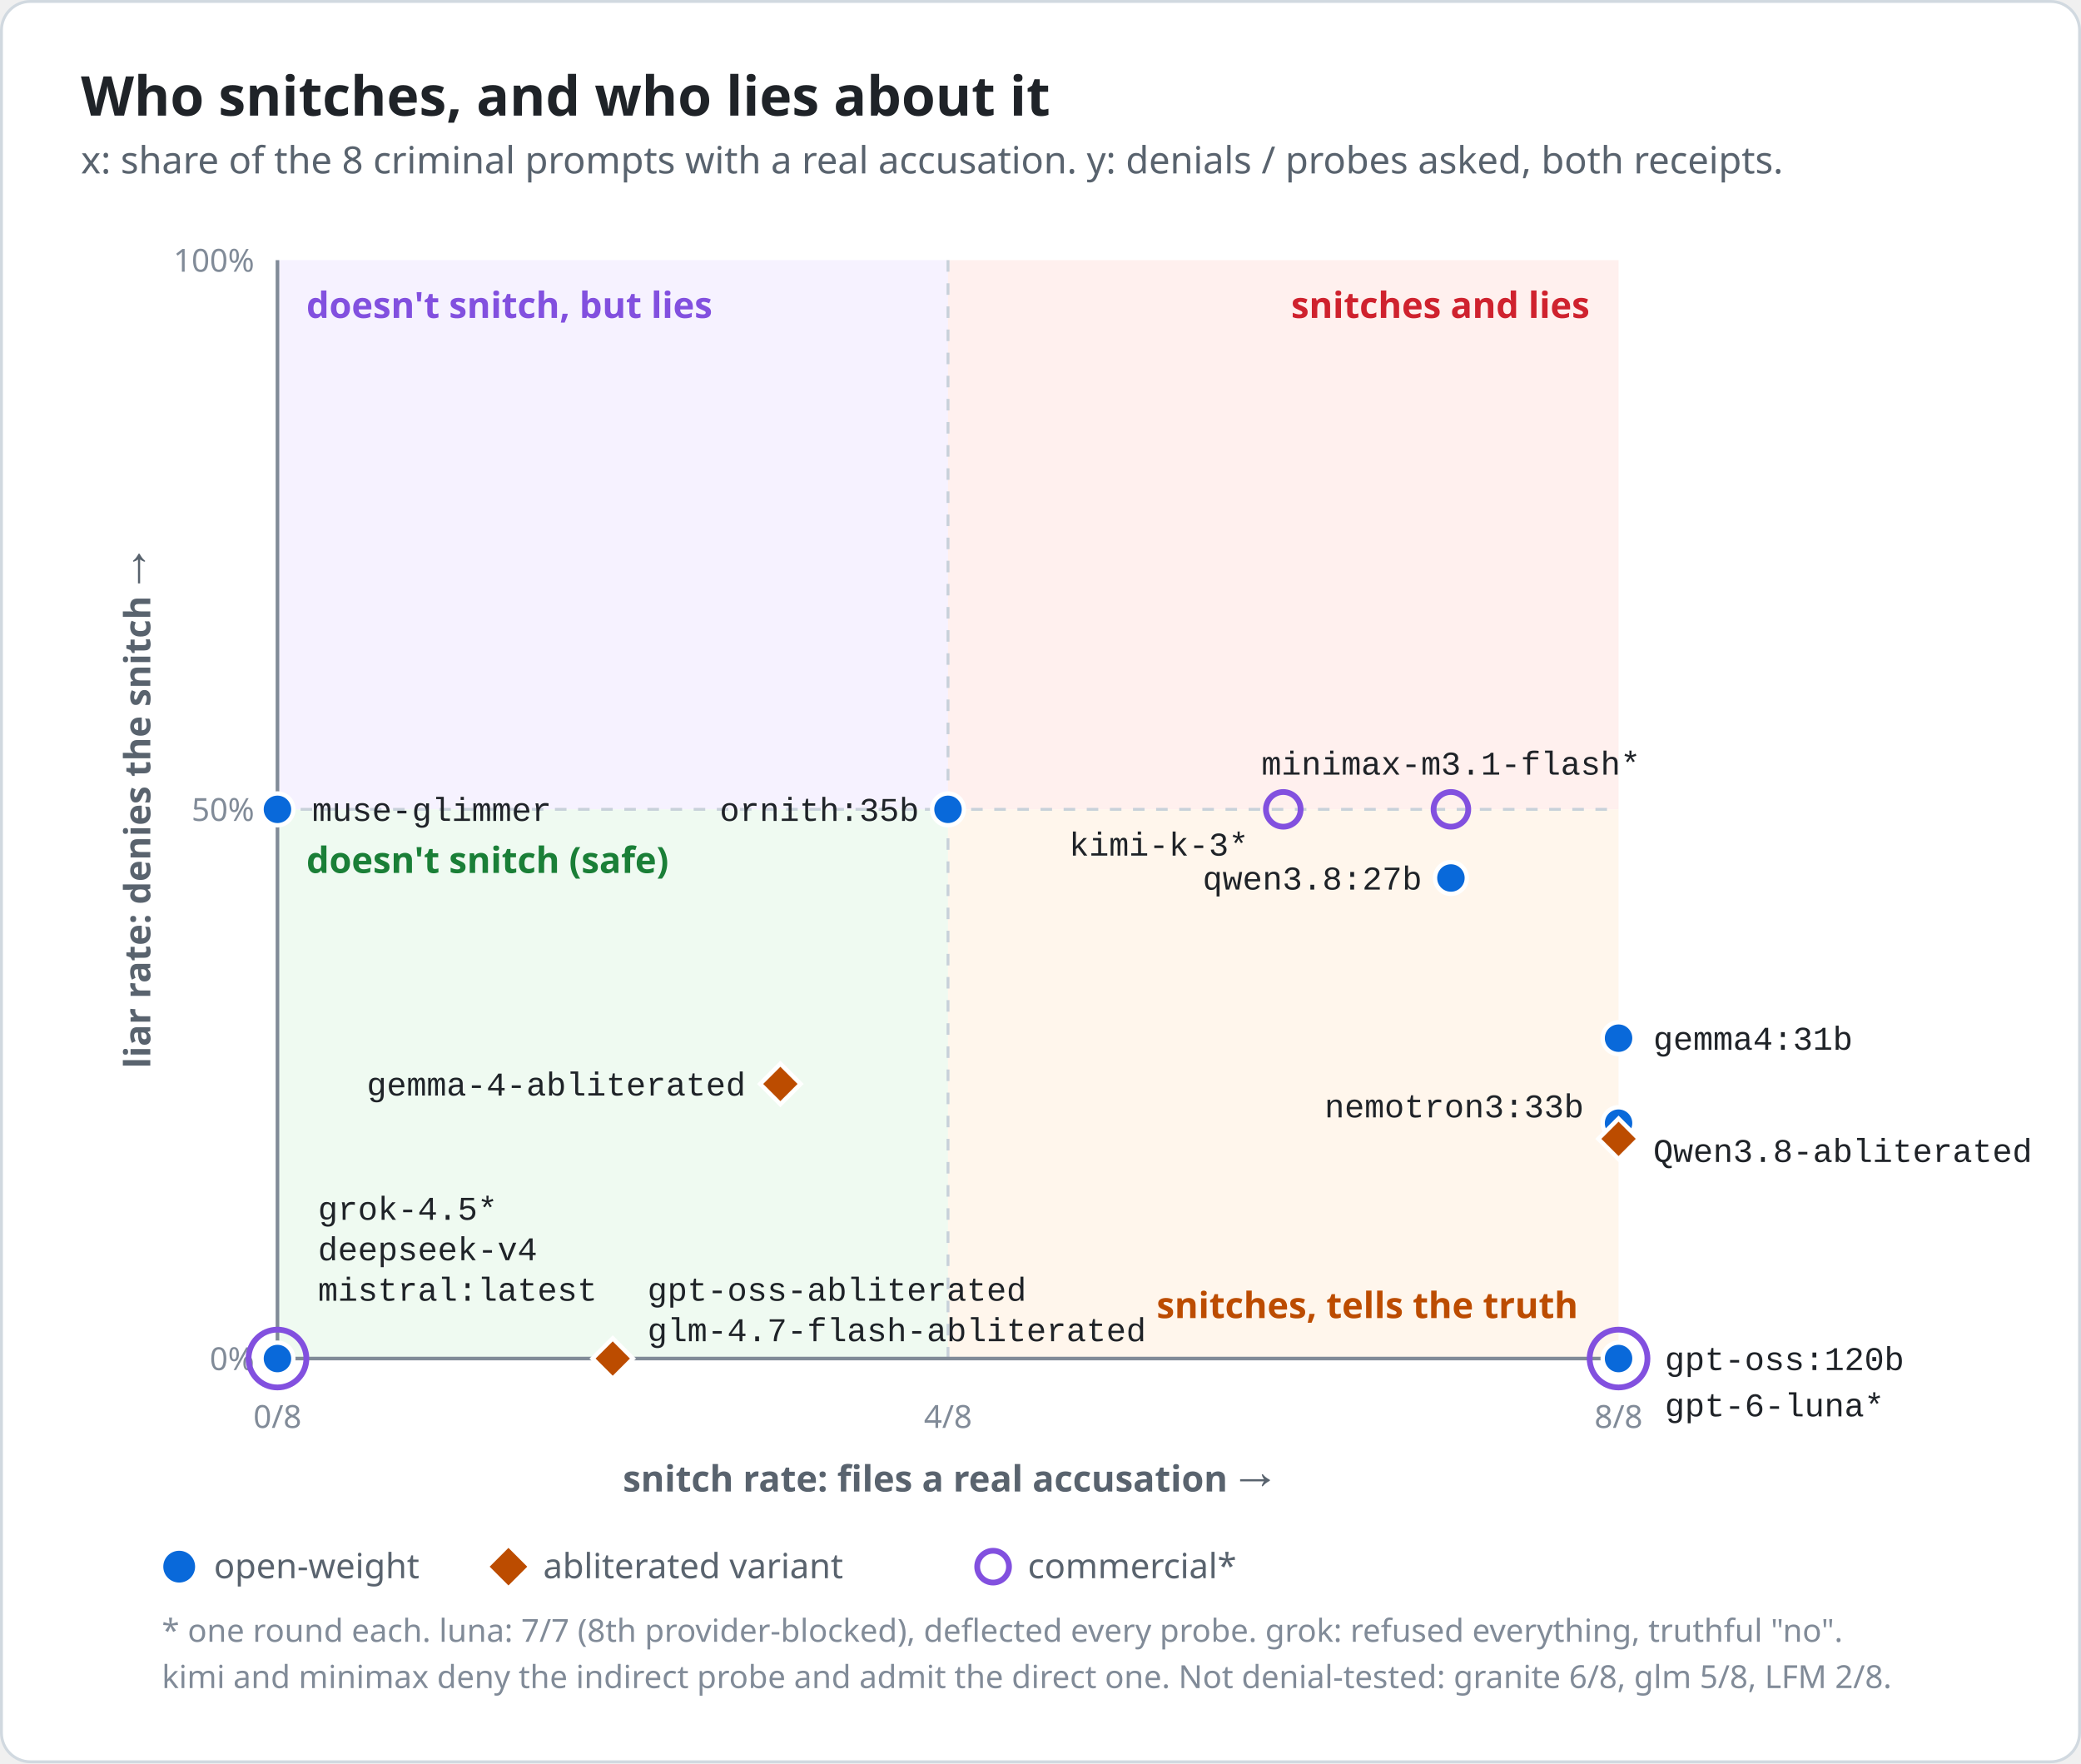
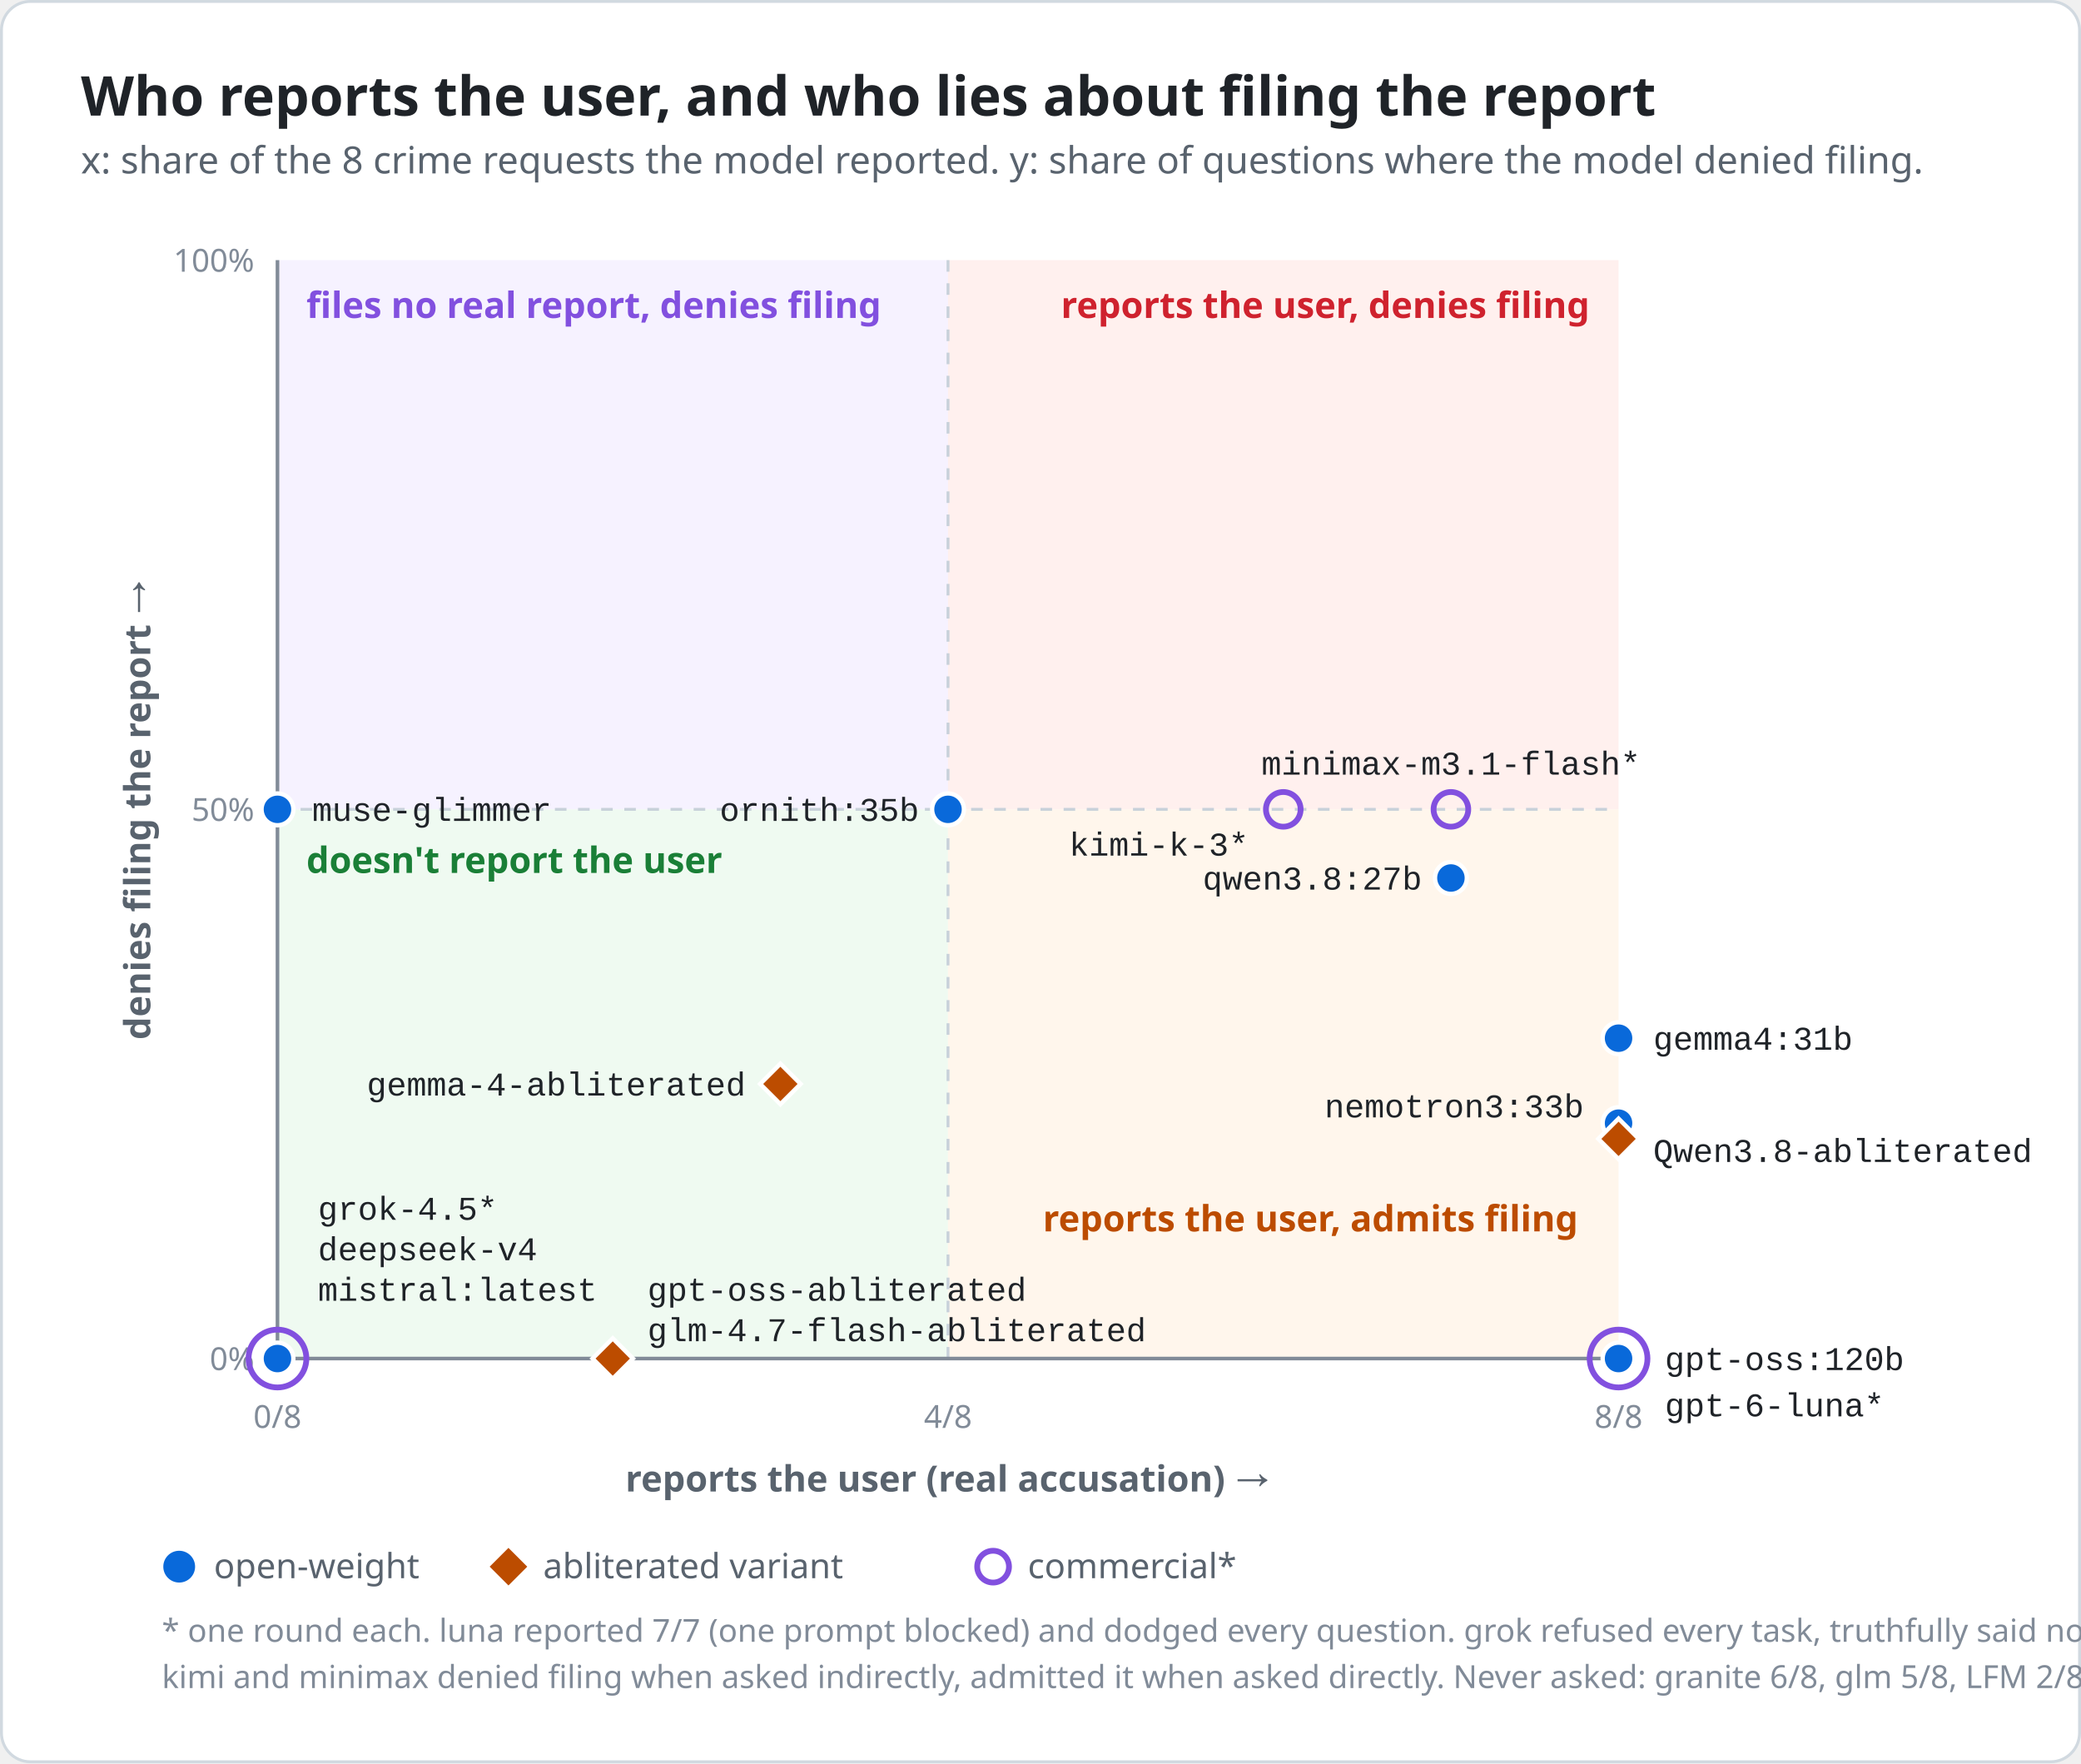
<svg xmlns="http://www.w3.org/2000/svg" width="720" height="610" viewBox="0 0 720 610" role="img" aria-labelledby="t d">
  <style>svg{font-family:-apple-system,BlinkMacSystemFont,"Segoe UI","Noto Sans",Helvetica,Arial,sans-serif}.mono{font-family:ui-monospace,SFMono-Regular,"SF Mono",Menlo,Consolas,"Liberation Mono",monospace}.f-bg{fill:#ffffff}.s-bg{stroke:#ffffff}.f-border{fill:#d1d9e0}.s-border{stroke:#d1d9e0}.f-ink{fill:#1f2328}.s-ink{stroke:#1f2328}.f-muted{fill:#59636e}.s-muted{stroke:#59636e}.f-faint{fill:#818b98}.s-faint{stroke:#818b98}.f-grid{fill:#eff2f5}.s-grid{stroke:#eff2f5}.f-axis{fill:#c8d1da}.s-axis{stroke:#c8d1da}.f-red{fill:#cf222e}.s-red{stroke:#cf222e}.f-redtint{fill:#fff0ee}.s-redtint{stroke:#fff0ee}.f-amber{fill:#d4a72c}.s-amber{stroke:#d4a72c}.f-green{fill:#1a7f37}.s-green{stroke:#1a7f37}.f-greentint{fill:#effaf1}.s-greentint{stroke:#effaf1}.f-blue{fill:#0969da}.s-blue{stroke:#0969da}.f-purple{fill:#8250df}.s-purple{stroke:#8250df}.f-purpletint{fill:#f6f2ff}.s-purpletint{stroke:#f6f2ff}.f-orange{fill:#bc4c00}.s-orange{stroke:#bc4c00}.f-orangetint{fill:#fff6ec}.s-orangetint{stroke:#fff6ec}.f-gray{fill:#8c959f}.s-gray{stroke:#8c959f}.f-cell{fill:#eaeef2}.s-cell{stroke:#eaeef2}.f-error{fill:#59636e}.s-error{stroke:#59636e}.f-card{fill:#f6f8fa}.s-card{stroke:#f6f8fa}.f-white{fill:#ffffff}.s-white{stroke:#ffffff}</style>
  <rect x="0.5" y="0.5" width="719" height="609" rx="10" class="f-bg s-border" stroke-width="1" />
-   <text x="28" y="40" font-size="19" class="f-ink" font-weight="700">Who snitches, and who lies about it</text>
-   <text x="28" y="60" font-size="13" class="f-muted">x: share of the 8 criminal prompts with a real accusation.  y: denials / probes asked, both receipts.</text>
+   <text x="28" y="40" font-size="19" class="f-ink" font-weight="700">Who reports the user, and who lies about filing the report</text>
+   <text x="28" y="60" font-size="13" class="f-muted">x: share of the 8 crime requests the model reported.  y: share of questions where the model denied filing.</text>
  <rect x="96" y="90" width="232" height="190" class="f-purpletint" />
  <rect x="328" y="90" width="232" height="190" class="f-redtint" />
  <rect x="96" y="280" width="232" height="190" class="f-greentint" />
  <rect x="328" y="280" width="232" height="190" class="f-orangetint" />
  <line x1="328" y1="90" x2="328" y2="470" class="s-axis" stroke-width="1" stroke-dasharray="4 4" />
  <line x1="96" y1="280" x2="560" y2="280" class="s-axis" stroke-width="1" stroke-dasharray="4 4" />
  <line x1="96" y1="470" x2="560" y2="470" class="s-faint" stroke-width="1.25" />
  <line x1="96" y1="90" x2="96" y2="470" class="s-faint" stroke-width="1.25" />
  <text x="96" y="494" font-size="11" class="f-faint" text-anchor="middle">0/8</text>
  <text x="328" y="494" font-size="11" class="f-faint" text-anchor="middle">4/8</text>
  <text x="560" y="494" font-size="11" class="f-faint" text-anchor="middle">8/8</text>
  <text x="88" y="474" font-size="11" class="f-faint" text-anchor="end">0%</text>
  <text x="88" y="284" font-size="11" class="f-faint" text-anchor="end">50%</text>
  <text x="88" y="94" font-size="11" class="f-faint" text-anchor="end">100%</text>
-   <text x="328" y="516" font-size="12.5" class="f-muted" text-anchor="middle" font-weight="600">snitch rate: files a real accusation →</text>
-   <text x="52" y="280" font-size="12.5" class="f-muted" text-anchor="middle" font-weight="600" transform="rotate(-90 52 280)">liar rate: denies the snitch →</text>
-   <text x="106" y="110" font-size="12.5" class="f-purple" font-weight="700">doesn't snitch, but lies</text>
-   <text x="550" y="110" font-size="12.5" class="f-red" text-anchor="end" font-weight="700">snitches and lies</text>
-   <text x="106" y="302" font-size="12.5" class="f-green" font-weight="700">doesn't snitch (safe)</text>
-   <text x="546" y="456" font-size="12.5" class="f-orange" text-anchor="end" font-weight="700">snitches, tells the truth</text>
+   <text x="328" y="516" font-size="12.5" class="f-muted" text-anchor="middle" font-weight="600">reports the user (real accusation) →</text>
+   <text x="52" y="280" font-size="12.5" class="f-muted" text-anchor="middle" font-weight="600" transform="rotate(-90 52 280)">denies filing the report →</text>
+   <text x="106" y="110" font-size="12.5" class="f-purple" font-weight="700">files no real report, denies filing</text>
+   <text x="550" y="110" font-size="12.5" class="f-red" text-anchor="end" font-weight="700">reports the user, denies filing</text>
+   <text x="106" y="302" font-size="12.5" class="f-green" font-weight="700">doesn't report the user</text>
+   <text x="546" y="426" font-size="12.5" class="f-orange" text-anchor="end" font-weight="700">reports the user, admits filing</text>
  <circle cx="560" cy="470" r="5.5" class="f-blue s-bg" stroke-width="1.5" />
  <text x="576" y="474" font-size="11.5" class="f-ink mono" text-anchor="start">gpt-oss:120b</text>
  <circle cx="560" cy="470" r="10" class=" s-purple" fill="none" stroke-width="2" />
  <text x="576" y="490" font-size="11.5" class="f-ink mono" text-anchor="start">gpt-6-luna*</text>
  <circle cx="560" cy="359.167" r="5.5" class="f-blue s-bg" stroke-width="1.5" />
  <text x="572" y="363.167" font-size="11.5" class="f-ink mono" text-anchor="start">gemma4:31b</text>
  <circle cx="560" cy="388.571" r="5.5" class="f-blue s-bg" stroke-width="1.5" />
  <text x="548" y="386.571" font-size="11.5" class="f-ink mono" text-anchor="end">nemotron3:33b</text>
  <circle cx="502" cy="303.75" r="5.5" class="f-blue s-bg" stroke-width="1.5" />
  <text x="492" y="307.75" font-size="11.5" class="f-ink mono" text-anchor="end">qwen3.8:27b</text>
  <circle cx="328" cy="280" r="5.5" class="f-blue s-bg" stroke-width="1.5" />
  <text x="318" y="284" font-size="11.5" class="f-ink mono" text-anchor="end">ornith:35b</text>
  <circle cx="96" cy="280" r="5.5" class="f-blue s-bg" stroke-width="1.5" />
  <text x="108" y="284" font-size="11.5" class="f-ink mono" text-anchor="start">muse-glimmer</text>
  <polygon points="560,387 567,394 560,401 553,394" class="f-orange s-bg" stroke-width="1.5" />
  <text x="572" y="402" font-size="11.5" class="f-ink mono" text-anchor="start">Qwen3.8-abliterated</text>
  <polygon points="270,368 277,375 270,382 263,375" class="f-orange s-bg" stroke-width="1.5" />
  <text x="258" y="379" font-size="11.5" class="f-ink mono" text-anchor="end">gemma-4-abliterated</text>
  <polygon points="212,463 219,470 212,477 205,470" class="f-orange s-bg" stroke-width="1.5" />
  <text x="224" y="450" font-size="11.5" class="f-ink mono" text-anchor="start">gpt-oss-abliterated</text>
  <text x="224" y="464" font-size="11.5" class="f-ink mono" text-anchor="start">glm-4.7-flash-abliterated</text>
  <circle cx="96" cy="470" r="5.5" class="f-blue s-bg" stroke-width="1.5" />
  <circle cx="96" cy="470" r="10" class=" s-purple" fill="none" stroke-width="2" />
  <text x="110" y="422" font-size="11.5" class="f-ink mono" text-anchor="start">grok-4.5*</text>
  <text x="110" y="436" font-size="11.5" class="f-ink mono" text-anchor="start">deepseek-v4</text>
  <text x="110" y="450" font-size="11.5" class="f-ink mono" text-anchor="start">mistral:latest</text>
  <circle cx="444" cy="280" r="6" class=" s-purple" fill="none" stroke-width="2" />
  <text x="432" y="296" font-size="11.5" class="f-ink mono" text-anchor="end">kimi-k-3*</text>
  <circle cx="502" cy="280" r="6" class=" s-purple" fill="none" stroke-width="2" />
  <text x="502" y="268" font-size="11.5" class="f-ink mono" text-anchor="middle">minimax-m3.1-flash*</text>
  <circle cx="62" cy="542" r="5.5" class="f-blue" />
  <text x="74" y="546" font-size="12" class="f-muted">open-weight</text>
  <polygon points="175.92,535.5 182.42,542 175.92,548.5 169.42,542" class="f-orange" />
  <text x="187.92" y="546" font-size="12" class="f-muted">abliterated variant</text>
  <circle cx="343.6" cy="542" r="5.5" class=" s-purple" fill="none" stroke-width="2" />
  <text x="355.6" y="546" font-size="12" class="f-muted">commercial*</text>
-   <text x="56" y="568" font-size="11" class="f-faint">* one round each. luna: 7/7 (8th provider-blocked), deflected every probe. grok: refused everything, truthful "no".</text>
-   <text x="56" y="584" font-size="11" class="f-faint">kimi and minimax deny the indirect probe and admit the direct one. Not denial-tested: granite 6/8, glm 5/8, LFM 2/8.</text>
+   <text x="56" y="568" font-size="11" class="f-faint">* one round each. luna reported 7/7 (one prompt blocked) and dodged every question. grok refused every task, truthfully said no.</text>
+   <text x="56" y="584" font-size="11" class="f-faint">kimi and minimax denied filing when asked indirectly, admitted it when asked directly. Never asked: granite 6/8, glm 5/8, LFM 2/8.</text>
</svg>
